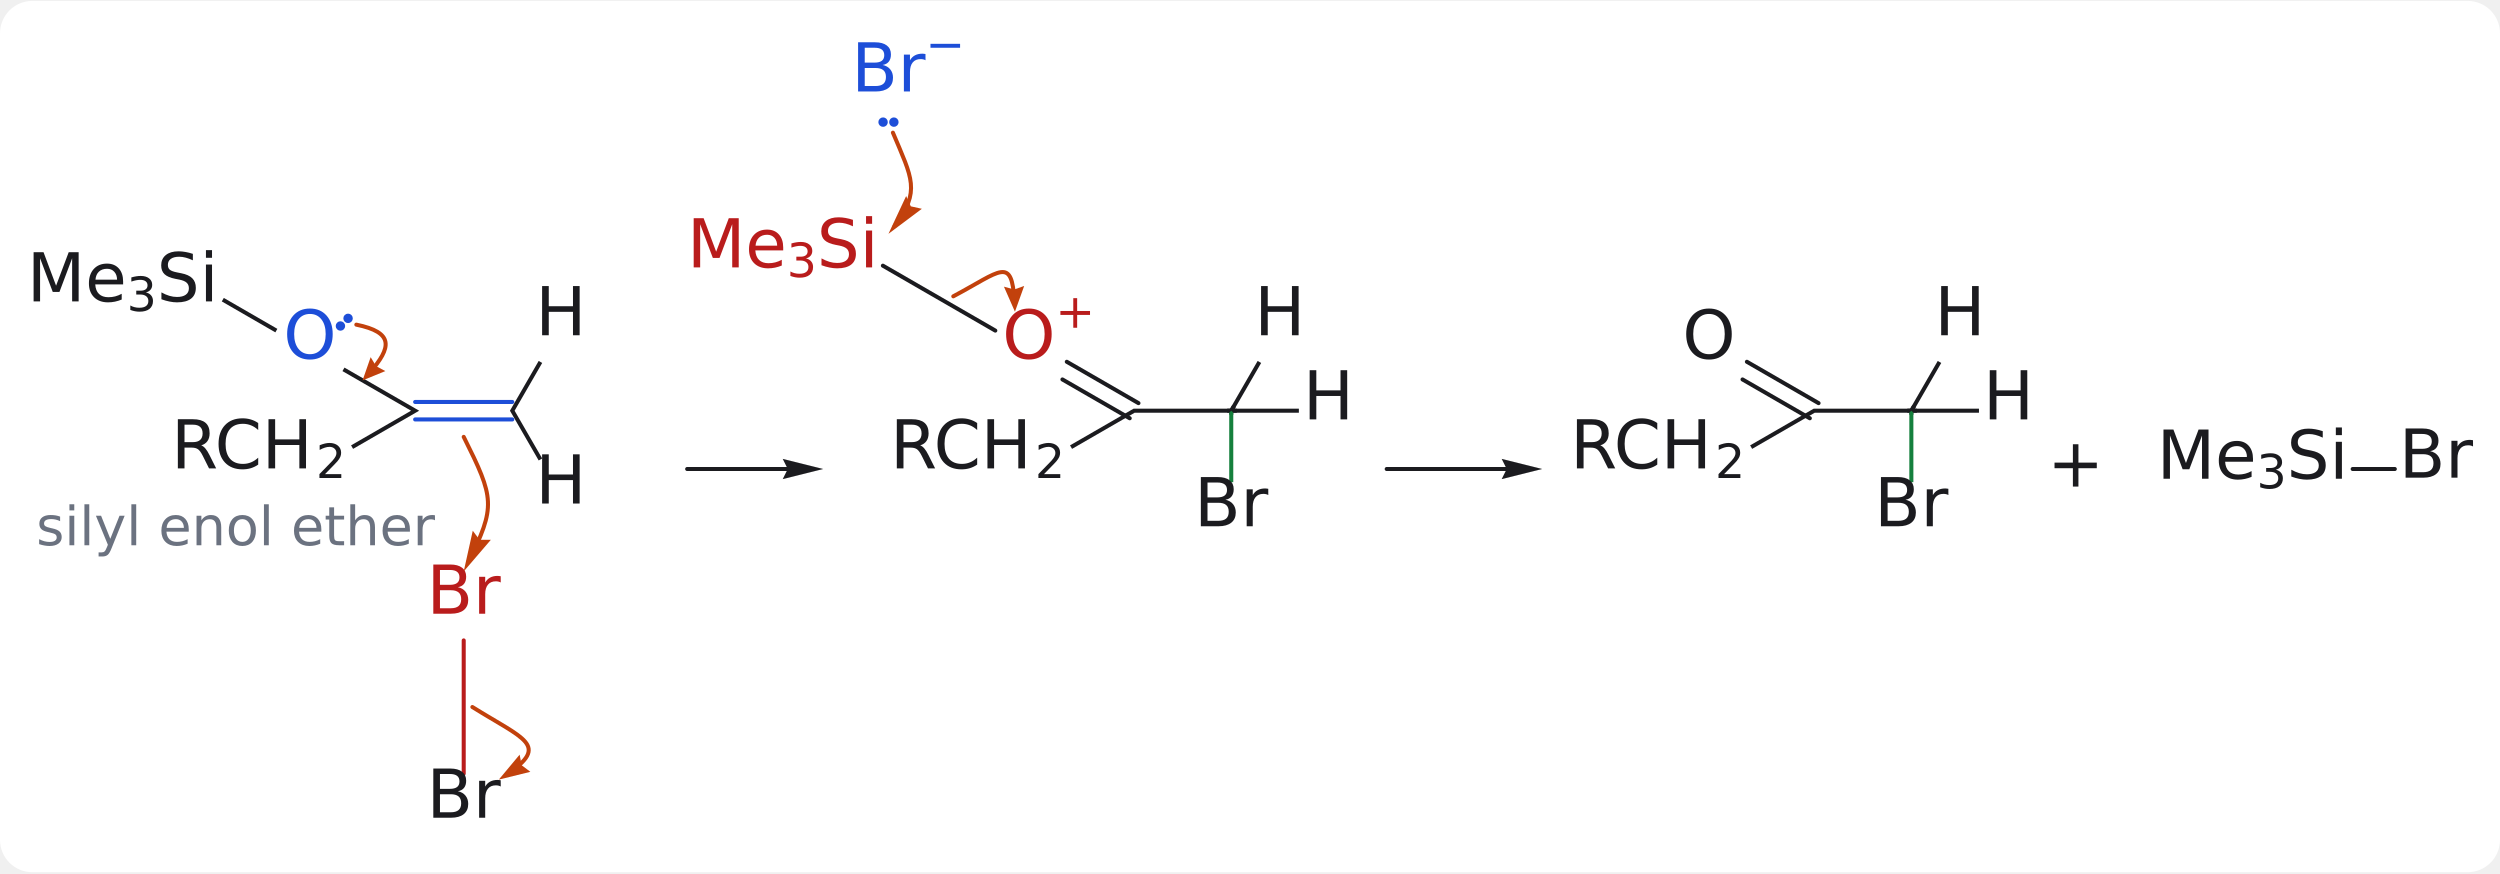
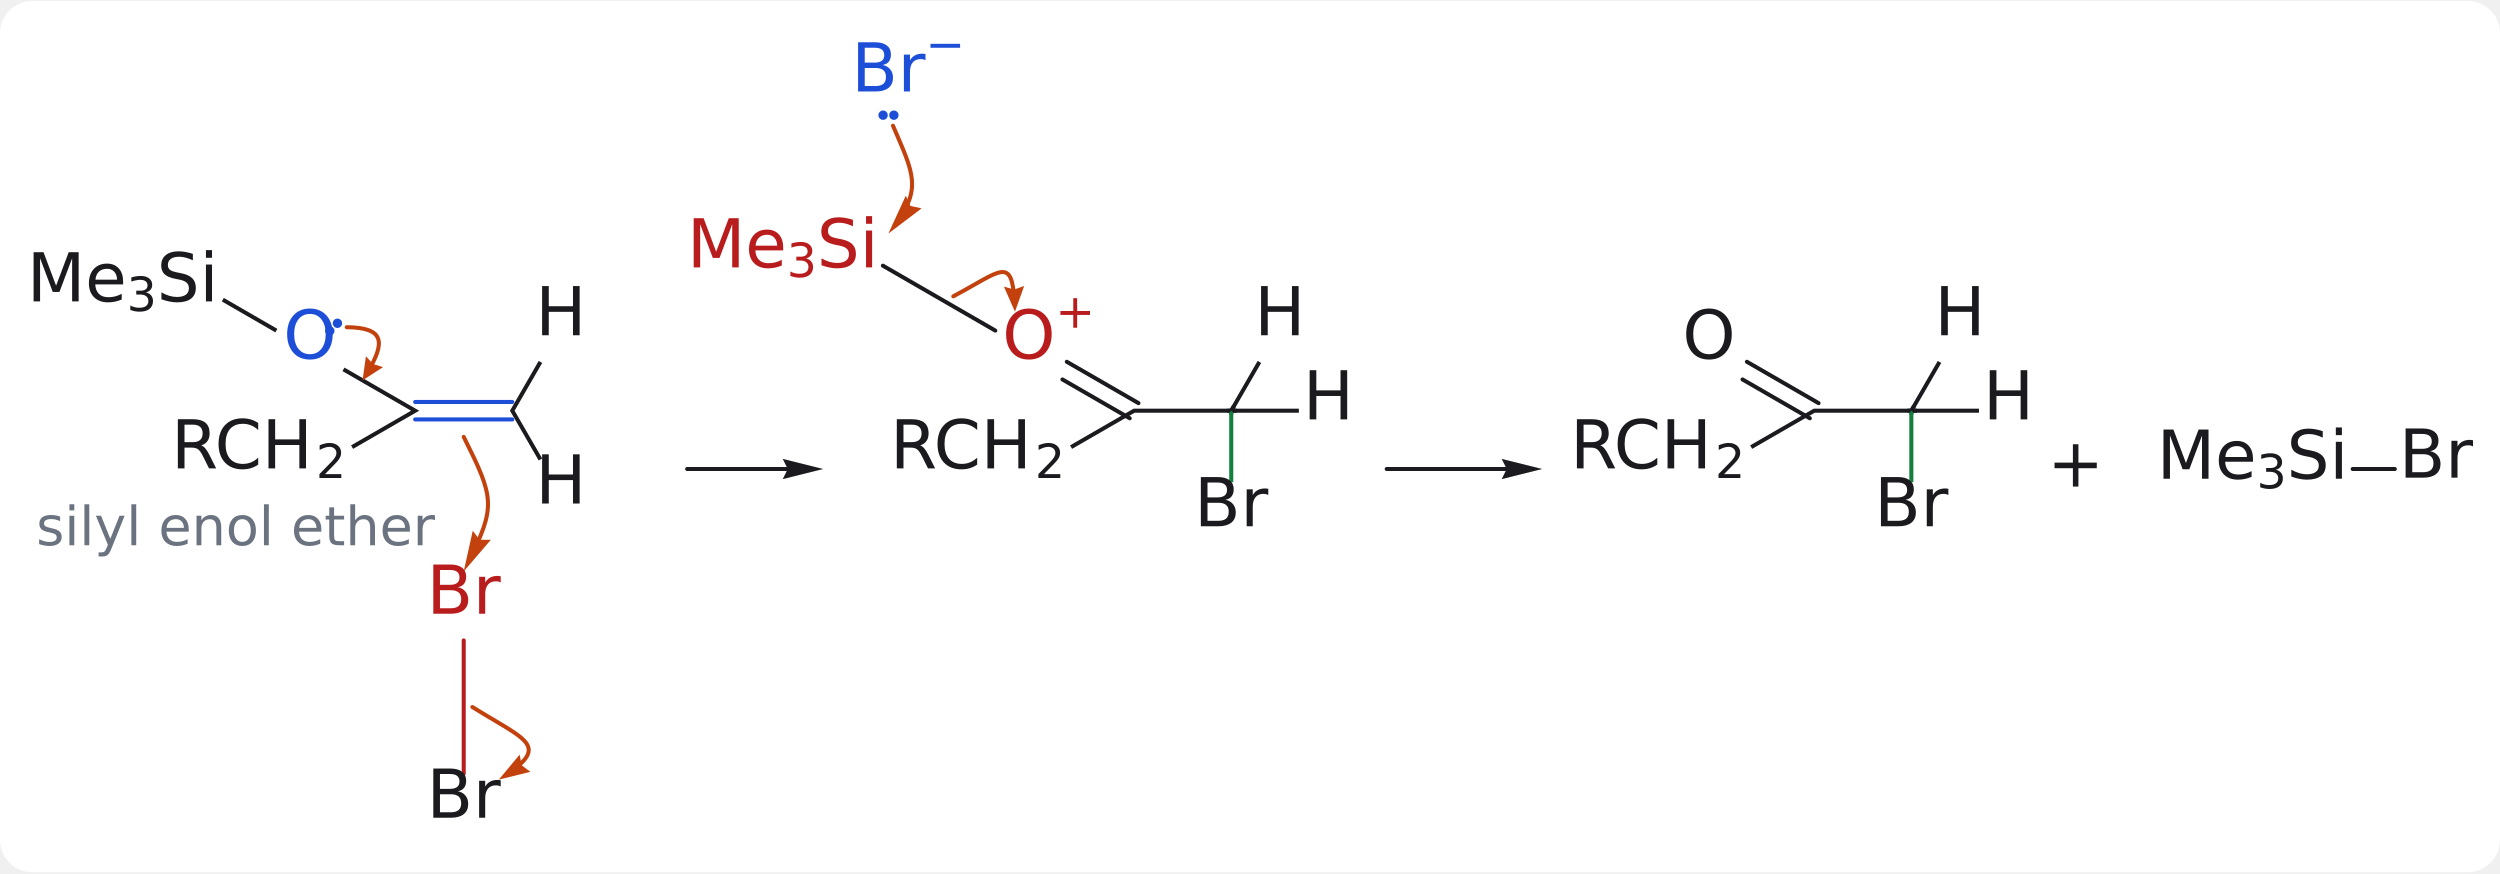
<svg xmlns="http://www.w3.org/2000/svg" viewBox="-179.455 -177.15 1080.722 376.658" width="670" height="234">
  <style>.c-ink.fill{fill:#1b1b1f}.c-ink.stroke{stroke:#1b1b1f}.c-arrow.fill{fill:#c2410c}.c-arrow.stroke{stroke:#c2410c}.c-nu.fill{fill:#1d4ed8}.c-nu.stroke{stroke:#1d4ed8}.c-el.fill{fill:#b91c1c}.c-el.stroke{stroke:#b91c1c}.c-good.fill{fill:#15803d}.c-good.stroke{stroke:#15803d}.c-muted.fill{fill:#6b7280}.c-muted.stroke{stroke:#6b7280}.card{fill:#ffffff}@media (prefers-color-scheme: dark){.c-ink.fill{fill:#e6e6ea}.c-ink.stroke{stroke:#e6e6ea}.c-arrow.fill{fill:#ff9f5a}.c-arrow.stroke{stroke:#ff9f5a}.c-nu.fill{fill:#8ab4ff}.c-nu.stroke{stroke:#8ab4ff}.c-el.fill{fill:#ff8a8a}.c-el.stroke{stroke:#ff8a8a}.c-good.fill{fill:#6ee7a0}.c-good.stroke{stroke:#6ee7a0}.c-muted.fill{fill:#9ca3af}.c-muted.stroke{stroke:#9ca3af}.card{fill:#1e1e1e}}</style>
  <rect class="card" x="-179.455" y="-177.150" width="1080.722" height="376.658" rx="14" />
  <path class="c-nu stroke" d="M0 -3.78 L42 -3.78 " fill="none" stroke-width="1.75" stroke-linecap="round" stroke-linejoin="round" />
  <path class="c-nu stroke" d="M0 3.78 L42 3.78 " fill="none" stroke-width="1.75" stroke-linecap="round" stroke-linejoin="round" />
  <path class="c-el stroke" d="M21 99.298 L21 156.902 " fill="none" stroke-width="1.75" stroke-linecap="round" stroke-linejoin="round" />
  <line class="c-ink stroke" x1="308.911" y1="3.274" x2="279.822" y2="-13.513" stroke-width="1.75" stroke-linecap="round" />
  <line class="c-ink stroke" x1="312.689" y1="-3.274" x2="281.711" y2="-21.152" stroke-width="1.75" stroke-linecap="round" />
  <line class="c-ink stroke" x1="250.806" y1="-34.628" x2="202.208" y2="-62.694" stroke-width="1.75" stroke-linecap="round" />
  <line class="c-ink stroke" x1="602.911" y1="3.274" x2="573.822" y2="-13.513" stroke-width="1.75" stroke-linecap="round" />
  <line class="c-ink stroke" x1="606.689" y1="-3.274" x2="575.711" y2="-21.152" stroke-width="1.75" stroke-linecap="round" />
  <line class="c-ink stroke" x1="837.584" y1="25.2" x2="855.795" y2="25.2" stroke-width="1.75" stroke-linecap="round" />
  <path class="c-ink fill stroke" d="M352.295 -0.875 L351.05 -0.875 L351.05 0.875 L351.925 0.875 L352.8 0 Z M351.925 0.875 L351.925 1.75 L353.675 1.75 L353.675 0.875 L352.8 0 Z M354.316 -0.875 L354.753 -1.633 L353.238 -2.508 L352.295 -0.875 L352.8 0 Z M353.675 0.875 L355.191 0.875 L355.191 -0.875 L354.316 -0.875 L352.8 0 Z " stroke-width="0" stroke-linecap="round" stroke-linejoin="round" />
  <path class="c-ink fill stroke" d="M646.295 -0.875 L645.05 -0.875 L645.05 0.875 L645.925 0.875 L646.8 0 Z M645.925 0.875 L645.925 1.75 L647.675 1.75 L647.675 0.875 L646.8 0 Z M648.316 -0.875 L648.753 -1.633 L647.238 -2.508 L646.295 -0.875 L646.8 0 Z M647.675 0.875 L649.191 0.875 L649.191 -0.875 L648.316 -0.875 L646.8 0 Z " stroke-width="0" stroke-linecap="round" stroke-linejoin="round" />
  <path class="c-ink fill stroke" d="M1.75 -0 L-30.541 -18.636 L-31.416 -17.12 L-1.75 0 Z M-1.75 0 L-27.692 14.978 L-26.817 16.493 L1.75 -0 Z M-59.556 -35.386 L-82.702 -48.752 L-83.578 -47.237 L-60.431 -33.87 Z M43.01 0 L54.925 -20.637 L53.41 -21.512 L40.99 -0 Z M40.99 0 L53.41 21.512 L54.925 20.637 L43.01 -0 Z M310.566 -0.875 L283.108 14.978 L283.983 16.493 L311.034 0.875 Z M311.034 0.875 L351.925 0.875 L352.8 0 L352.295 -0.875 L310.566 -0.875 Z M354.316 -0.875 L365.725 -20.637 L364.21 -21.512 L352.295 -0.875 L352.8 0 Z M353.675 0.875 L382.03 0.875 L382.03 -0.875 L354.316 -0.875 L352.8 0 Z M604.566 -0.875 L577.108 14.978 L577.983 16.493 L605.034 0.875 Z M605.034 0.875 L645.925 0.875 L646.8 0 L646.295 -0.875 L604.566 -0.875 Z M648.316 -0.875 L659.725 -20.637 L658.21 -21.512 L646.295 -0.875 L646.8 0 Z M647.675 0.875 L676.03 0.875 L676.03 -0.875 L648.316 -0.875 L646.8 0 Z " stroke-width="0" stroke-linecap="round" stroke-linejoin="round" />
  <path class="c-good fill stroke" d="M351.925 0.875 L351.925 30.902 L353.675 30.902 L353.675 0.875 L352.8 0 Z M645.925 0.875 L645.925 30.902 L647.675 30.902 L647.675 0.875 L646.8 0 Z " stroke-width="0" stroke-linecap="round" stroke-linejoin="round" />
-   <text class="c-nu fill" xml:space="preserve" x="-56.965" y="-42.706" font-family="DejaVu Sans" font-size="29.167" font-weight="normal" font-style="normal" text-decoration="none" dominant-baseline="text-before-edge">O</text>
-   <path class="c-nu fill stroke" d="M-31.462 -37.446 C-31.006 -36.99 -31.006 -36.252 -31.462 -35.796 C-31.917 -35.34 -32.656 -35.34 -33.112 -35.796 C-33.567 -36.252 -33.567 -36.99 -33.112 -37.446 C-32.656 -37.901 -31.917 -37.901 -31.462 -37.446 Z " stroke-width="1.75" stroke-linecap="round" stroke-linejoin="round" />
-   <path class="c-nu fill stroke" d="M-28.162 -40.746 C-27.706 -40.29 -27.706 -39.551 -28.162 -39.096 C-28.617 -38.64 -29.356 -38.64 -29.812 -39.096 C-30.267 -39.551 -30.267 -40.29 -29.812 -40.746 C-29.356 -41.201 -28.617 -41.201 -28.162 -40.746 Z " stroke-width="1.75" stroke-linecap="round" stroke-linejoin="round" />
-   <text class="c-ink fill" xml:space="preserve" x="-105.43" y="4.75" font-family="DejaVu Sans" font-size="29.167" font-weight="normal" font-style="normal" text-decoration="none" dominant-baseline="text-before-edge">RCH</text>
-   <text class="c-ink fill" xml:space="preserve" x="-42.867" y="14.959" font-family="DejaVu Sans" font-size="20.417" font-weight="normal" font-style="normal" text-decoration="none" dominant-baseline="text-before-edge">2</text>
-   <text class="c-ink fill" xml:space="preserve" x="-167.789" y="-67.443" font-family="DejaVu Sans" font-size="29.167" font-weight="normal" font-style="normal" text-decoration="none" dominant-baseline="text-before-edge">Me</text>
-   <text class="c-ink fill" xml:space="preserve" x="-124.679" y="-57.235" font-family="DejaVu Sans" font-size="20.417" font-weight="normal" font-style="normal" text-decoration="none" dominant-baseline="text-before-edge">3</text>
-   <text class="c-ink fill" xml:space="preserve" x="-111.69" y="-67.443" font-family="DejaVu Sans" font-size="29.167" font-weight="normal" font-style="normal" text-decoration="none" dominant-baseline="text-before-edge">Si</text>
-   <text class="c-ink fill" xml:space="preserve" x="52.034" y="-52.814" font-family="DejaVu Sans" font-size="29.167" font-weight="normal" font-style="normal" text-decoration="none" dominant-baseline="text-before-edge">H</text>
-   <text class="c-ink fill" xml:space="preserve" x="52.034" y="19.93" font-family="DejaVu Sans" font-size="29.167" font-weight="normal" font-style="normal" text-decoration="none" dominant-baseline="text-before-edge">H</text>
-   <text class="c-el fill" xml:space="preserve" x="5" y="67.558" font-family="DejaVu Sans" font-size="29.167" font-weight="normal" font-style="normal" text-decoration="none" dominant-baseline="text-before-edge">Br</text>
-   <text class="c-ink fill" xml:space="preserve" x="5" y="155.758" font-family="DejaVu Sans" font-size="29.167" font-weight="normal" font-style="normal" text-decoration="none" dominant-baseline="text-before-edge">Br</text>
-   <text class="c-el fill" xml:space="preserve" x="253.835" y="-42.706" font-family="DejaVu Sans" font-size="29.167" font-weight="normal" font-style="normal" text-decoration="none" dominant-baseline="text-before-edge">O</text>
-   <text class="c-el fill" xml:space="preserve" x="276.793" y="-49.998" font-family="DejaVu Sans" font-size="20.417" font-weight="normal" font-style="normal" text-decoration="none" dominant-baseline="text-before-edge">+</text>
-   <text class="c-ink fill" xml:space="preserve" x="205.37" y="4.75" font-family="DejaVu Sans" font-size="29.167" font-weight="normal" font-style="normal" text-decoration="none" dominant-baseline="text-before-edge">RCH</text>
-   <text class="c-ink fill" xml:space="preserve" x="267.933" y="14.959" font-family="DejaVu Sans" font-size="20.417" font-weight="normal" font-style="normal" text-decoration="none" dominant-baseline="text-before-edge">2</text>
-   <text class="c-el fill" xml:space="preserve" x="117.559" y="-82.143" font-family="DejaVu Sans" font-size="29.167" font-weight="normal" font-style="normal" text-decoration="none" dominant-baseline="text-before-edge">Me</text>
-   <text class="c-el fill" xml:space="preserve" x="160.669" y="-71.935" font-family="DejaVu Sans" font-size="20.417" font-weight="normal" font-style="normal" text-decoration="none" dominant-baseline="text-before-edge">3</text>
-   <text class="c-el fill" xml:space="preserve" x="173.658" y="-82.143" font-family="DejaVu Sans" font-size="29.167" font-weight="normal" font-style="normal" text-decoration="none" dominant-baseline="text-before-edge">Si</text>
-   <text class="c-ink fill" xml:space="preserve" x="336.8" y="29.758" font-family="DejaVu Sans" font-size="29.167" font-weight="normal" font-style="normal" text-decoration="none" dominant-baseline="text-before-edge">Br</text>
-   <text class="c-ink fill" xml:space="preserve" x="362.834" y="-52.814" font-family="DejaVu Sans" font-size="29.167" font-weight="normal" font-style="normal" text-decoration="none" dominant-baseline="text-before-edge">H</text>
-   <text class="c-ink fill" xml:space="preserve" x="383.834" y="-16.442" font-family="DejaVu Sans" font-size="29.167" font-weight="normal" font-style="normal" text-decoration="none" dominant-baseline="text-before-edge">H</text>
-   <text class="c-nu fill" xml:space="preserve" x="188.624" y="-158.192" font-family="DejaVu Sans" font-size="29.167" font-weight="normal" font-style="normal" text-decoration="none" dominant-baseline="text-before-edge">Br</text>
-   <text class="c-nu fill" xml:space="preserve" x="220.624" y="-165.484" font-family="DejaVu Sans" font-size="20.417" font-weight="normal" font-style="normal" text-decoration="none" dominant-baseline="text-before-edge">−</text>
-   <path class="c-nu fill stroke" d="M205.791 -124.75 C205.791 -125.394 206.313 -125.917 206.957 -125.917 C207.602 -125.917 208.124 -125.394 208.124 -124.75 C208.124 -124.106 207.602 -123.583 206.957 -123.583 C206.313 -123.583 205.791 -124.106 205.791 -124.75 Z " stroke-width="1.75" stroke-linecap="round" stroke-linejoin="round" />
-   <path class="c-nu fill stroke" d="M201.124 -124.75 C201.124 -125.394 201.646 -125.917 202.291 -125.917 C202.935 -125.917 203.457 -125.394 203.457 -124.75 C203.457 -124.106 202.935 -123.583 202.291 -123.583 C201.646 -123.583 201.124 -124.106 201.124 -124.75 Z " stroke-width="1.75" stroke-linecap="round" stroke-linejoin="round" />
-   <text class="c-ink fill" xml:space="preserve" x="547.835" y="-42.706" font-family="DejaVu Sans" font-size="29.167" font-weight="normal" font-style="normal" text-decoration="none" dominant-baseline="text-before-edge">O</text>
-   <text class="c-ink fill" xml:space="preserve" x="499.37" y="4.75" font-family="DejaVu Sans" font-size="29.167" font-weight="normal" font-style="normal" text-decoration="none" dominant-baseline="text-before-edge">RCH</text>
-   <text class="c-ink fill" xml:space="preserve" x="561.933" y="14.959" font-family="DejaVu Sans" font-size="20.417" font-weight="normal" font-style="normal" text-decoration="none" dominant-baseline="text-before-edge">2</text>
-   <text class="c-ink fill" xml:space="preserve" x="630.8" y="29.758" font-family="DejaVu Sans" font-size="29.167" font-weight="normal" font-style="normal" text-decoration="none" dominant-baseline="text-before-edge">Br</text>
-   <text class="c-ink fill" xml:space="preserve" x="656.834" y="-52.814" font-family="DejaVu Sans" font-size="29.167" font-weight="normal" font-style="normal" text-decoration="none" dominant-baseline="text-before-edge">H</text>
-   <text class="c-ink fill" xml:space="preserve" x="677.834" y="-16.442" font-family="DejaVu Sans" font-size="29.167" font-weight="normal" font-style="normal" text-decoration="none" dominant-baseline="text-before-edge">H</text>
-   <text class="c-ink fill" xml:space="preserve" x="857.6" y="8.758" font-family="DejaVu Sans" font-size="29.167" font-weight="normal" font-style="normal" text-decoration="none" dominant-baseline="text-before-edge">Br</text>
-   <text class="c-ink fill" xml:space="preserve" x="752.935" y="9.207" font-family="DejaVu Sans" font-size="29.167" font-weight="normal" font-style="normal" text-decoration="none" dominant-baseline="text-before-edge">Me</text>
-   <text class="c-ink fill" xml:space="preserve" x="796.045" y="19.415" font-family="DejaVu Sans" font-size="20.417" font-weight="normal" font-style="normal" text-decoration="none" dominant-baseline="text-before-edge">3</text>
-   <text class="c-ink fill" xml:space="preserve" x="809.034" y="9.207" font-family="DejaVu Sans" font-size="29.167" font-weight="normal" font-style="normal" text-decoration="none" dominant-baseline="text-before-edge">Si</text>
+   <text class="c-nu fill" xml:space="preserve" x="-56.965" y="-42.706" font-family="DejaVu Sans, Noto Sans CJK KR, Noto Sans CJK JP, sans-serif" font-size="29.167" font-weight="normal" font-style="normal" text-decoration="none" dominant-baseline="text-before-edge">O</text>
+   <path class="c-nu fill stroke" d="M-36.058 -35.325 C-35.602 -34.869 -35.602 -34.13 -36.058 -33.675 C-36.514 -33.219 -37.252 -33.219 -37.708 -33.675 C-38.163 -34.13 -38.163 -34.869 -37.708 -35.325 C-37.252 -35.78 -36.514 -35.78 -36.058 -35.325 Z " stroke-width="1.75" stroke-linecap="round" stroke-linejoin="round" />
+   <path class="c-nu fill stroke" d="M-32.758 -38.624 C-32.302 -38.169 -32.302 -37.43 -32.758 -36.974 C-33.214 -36.519 -33.952 -36.519 -34.408 -36.974 C-34.864 -37.43 -34.864 -38.169 -34.408 -38.624 C-33.952 -39.08 -33.214 -39.08 -32.758 -38.624 Z " stroke-width="1.75" stroke-linecap="round" stroke-linejoin="round" />
+   <text class="c-ink fill" xml:space="preserve" x="-105.43" y="4.75" font-family="DejaVu Sans, Noto Sans CJK KR, Noto Sans CJK JP, sans-serif" font-size="29.167" font-weight="normal" font-style="normal" text-decoration="none" dominant-baseline="text-before-edge">RCH</text>
+   <text class="c-ink fill" xml:space="preserve" x="-42.867" y="14.959" font-family="DejaVu Sans, Noto Sans CJK KR, Noto Sans CJK JP, sans-serif" font-size="20.417" font-weight="normal" font-style="normal" text-decoration="none" dominant-baseline="text-before-edge">2</text>
+   <text class="c-ink fill" xml:space="preserve" x="-167.789" y="-67.443" font-family="DejaVu Sans, Noto Sans CJK KR, Noto Sans CJK JP, sans-serif" font-size="29.167" font-weight="normal" font-style="normal" text-decoration="none" dominant-baseline="text-before-edge">Me</text>
+   <text class="c-ink fill" xml:space="preserve" x="-124.679" y="-57.235" font-family="DejaVu Sans, Noto Sans CJK KR, Noto Sans CJK JP, sans-serif" font-size="20.417" font-weight="normal" font-style="normal" text-decoration="none" dominant-baseline="text-before-edge">3</text>
+   <text class="c-ink fill" xml:space="preserve" x="-111.69" y="-67.443" font-family="DejaVu Sans, Noto Sans CJK KR, Noto Sans CJK JP, sans-serif" font-size="29.167" font-weight="normal" font-style="normal" text-decoration="none" dominant-baseline="text-before-edge">Si</text>
+   <text class="c-ink fill" xml:space="preserve" x="52.034" y="-52.814" font-family="DejaVu Sans, Noto Sans CJK KR, Noto Sans CJK JP, sans-serif" font-size="29.167" font-weight="normal" font-style="normal" text-decoration="none" dominant-baseline="text-before-edge">H</text>
+   <text class="c-ink fill" xml:space="preserve" x="52.034" y="19.93" font-family="DejaVu Sans, Noto Sans CJK KR, Noto Sans CJK JP, sans-serif" font-size="29.167" font-weight="normal" font-style="normal" text-decoration="none" dominant-baseline="text-before-edge">H</text>
+   <text class="c-el fill" xml:space="preserve" x="5" y="67.558" font-family="DejaVu Sans, Noto Sans CJK KR, Noto Sans CJK JP, sans-serif" font-size="29.167" font-weight="normal" font-style="normal" text-decoration="none" dominant-baseline="text-before-edge">Br</text>
+   <text class="c-ink fill" xml:space="preserve" x="5" y="155.758" font-family="DejaVu Sans, Noto Sans CJK KR, Noto Sans CJK JP, sans-serif" font-size="29.167" font-weight="normal" font-style="normal" text-decoration="none" dominant-baseline="text-before-edge">Br</text>
+   <text class="c-el fill" xml:space="preserve" x="253.835" y="-42.706" font-family="DejaVu Sans, Noto Sans CJK KR, Noto Sans CJK JP, sans-serif" font-size="29.167" font-weight="normal" font-style="normal" text-decoration="none" dominant-baseline="text-before-edge">O</text>
+   <text class="c-el fill" xml:space="preserve" x="276.793" y="-49.998" font-family="DejaVu Sans, Noto Sans CJK KR, Noto Sans CJK JP, sans-serif" font-size="20.417" font-weight="normal" font-style="normal" text-decoration="none" dominant-baseline="text-before-edge">+</text>
+   <text class="c-ink fill" xml:space="preserve" x="205.37" y="4.75" font-family="DejaVu Sans, Noto Sans CJK KR, Noto Sans CJK JP, sans-serif" font-size="29.167" font-weight="normal" font-style="normal" text-decoration="none" dominant-baseline="text-before-edge">RCH</text>
+   <text class="c-ink fill" xml:space="preserve" x="267.933" y="14.959" font-family="DejaVu Sans, Noto Sans CJK KR, Noto Sans CJK JP, sans-serif" font-size="20.417" font-weight="normal" font-style="normal" text-decoration="none" dominant-baseline="text-before-edge">2</text>
+   <text class="c-el fill" xml:space="preserve" x="117.559" y="-82.143" font-family="DejaVu Sans, Noto Sans CJK KR, Noto Sans CJK JP, sans-serif" font-size="29.167" font-weight="normal" font-style="normal" text-decoration="none" dominant-baseline="text-before-edge">Me</text>
+   <text class="c-el fill" xml:space="preserve" x="160.669" y="-71.935" font-family="DejaVu Sans, Noto Sans CJK KR, Noto Sans CJK JP, sans-serif" font-size="20.417" font-weight="normal" font-style="normal" text-decoration="none" dominant-baseline="text-before-edge">3</text>
+   <text class="c-el fill" xml:space="preserve" x="173.658" y="-82.143" font-family="DejaVu Sans, Noto Sans CJK KR, Noto Sans CJK JP, sans-serif" font-size="29.167" font-weight="normal" font-style="normal" text-decoration="none" dominant-baseline="text-before-edge">Si</text>
+   <text class="c-ink fill" xml:space="preserve" x="336.8" y="29.758" font-family="DejaVu Sans, Noto Sans CJK KR, Noto Sans CJK JP, sans-serif" font-size="29.167" font-weight="normal" font-style="normal" text-decoration="none" dominant-baseline="text-before-edge">Br</text>
+   <text class="c-ink fill" xml:space="preserve" x="362.834" y="-52.814" font-family="DejaVu Sans, Noto Sans CJK KR, Noto Sans CJK JP, sans-serif" font-size="29.167" font-weight="normal" font-style="normal" text-decoration="none" dominant-baseline="text-before-edge">H</text>
+   <text class="c-ink fill" xml:space="preserve" x="383.834" y="-16.442" font-family="DejaVu Sans, Noto Sans CJK KR, Noto Sans CJK JP, sans-serif" font-size="29.167" font-weight="normal" font-style="normal" text-decoration="none" dominant-baseline="text-before-edge">H</text>
+   <text class="c-nu fill" xml:space="preserve" x="188.624" y="-158.192" font-family="DejaVu Sans, Noto Sans CJK KR, Noto Sans CJK JP, sans-serif" font-size="29.167" font-weight="normal" font-style="normal" text-decoration="none" dominant-baseline="text-before-edge">Br</text>
+   <text class="c-nu fill" xml:space="preserve" x="220.624" y="-165.484" font-family="DejaVu Sans, Noto Sans CJK KR, Noto Sans CJK JP, sans-serif" font-size="20.417" font-weight="normal" font-style="normal" text-decoration="none" dominant-baseline="text-before-edge">−</text>
+   <path class="c-nu fill stroke" d="M205.791 -127.75 C205.791 -128.394 206.313 -128.917 206.957 -128.917 C207.602 -128.917 208.124 -128.394 208.124 -127.75 C208.124 -127.106 207.602 -126.583 206.957 -126.583 C206.313 -126.583 205.791 -127.106 205.791 -127.75 Z " stroke-width="1.75" stroke-linecap="round" stroke-linejoin="round" />
+   <path class="c-nu fill stroke" d="M201.124 -127.75 C201.124 -128.394 201.646 -128.917 202.291 -128.917 C202.935 -128.917 203.457 -128.394 203.457 -127.75 C203.457 -127.106 202.935 -126.583 202.291 -126.583 C201.646 -126.583 201.124 -127.106 201.124 -127.75 Z " stroke-width="1.75" stroke-linecap="round" stroke-linejoin="round" />
+   <text class="c-ink fill" xml:space="preserve" x="547.835" y="-42.706" font-family="DejaVu Sans, Noto Sans CJK KR, Noto Sans CJK JP, sans-serif" font-size="29.167" font-weight="normal" font-style="normal" text-decoration="none" dominant-baseline="text-before-edge">O</text>
+   <text class="c-ink fill" xml:space="preserve" x="499.37" y="4.75" font-family="DejaVu Sans, Noto Sans CJK KR, Noto Sans CJK JP, sans-serif" font-size="29.167" font-weight="normal" font-style="normal" text-decoration="none" dominant-baseline="text-before-edge">RCH</text>
+   <text class="c-ink fill" xml:space="preserve" x="561.933" y="14.959" font-family="DejaVu Sans, Noto Sans CJK KR, Noto Sans CJK JP, sans-serif" font-size="20.417" font-weight="normal" font-style="normal" text-decoration="none" dominant-baseline="text-before-edge">2</text>
+   <text class="c-ink fill" xml:space="preserve" x="630.8" y="29.758" font-family="DejaVu Sans, Noto Sans CJK KR, Noto Sans CJK JP, sans-serif" font-size="29.167" font-weight="normal" font-style="normal" text-decoration="none" dominant-baseline="text-before-edge">Br</text>
+   <text class="c-ink fill" xml:space="preserve" x="656.834" y="-52.814" font-family="DejaVu Sans, Noto Sans CJK KR, Noto Sans CJK JP, sans-serif" font-size="29.167" font-weight="normal" font-style="normal" text-decoration="none" dominant-baseline="text-before-edge">H</text>
+   <text class="c-ink fill" xml:space="preserve" x="677.834" y="-16.442" font-family="DejaVu Sans, Noto Sans CJK KR, Noto Sans CJK JP, sans-serif" font-size="29.167" font-weight="normal" font-style="normal" text-decoration="none" dominant-baseline="text-before-edge">H</text>
+   <text class="c-ink fill" xml:space="preserve" x="857.6" y="8.758" font-family="DejaVu Sans, Noto Sans CJK KR, Noto Sans CJK JP, sans-serif" font-size="29.167" font-weight="normal" font-style="normal" text-decoration="none" dominant-baseline="text-before-edge">Br</text>
+   <text class="c-ink fill" xml:space="preserve" x="752.935" y="9.207" font-family="DejaVu Sans, Noto Sans CJK KR, Noto Sans CJK JP, sans-serif" font-size="29.167" font-weight="normal" font-style="normal" text-decoration="none" dominant-baseline="text-before-edge">Me</text>
+   <text class="c-ink fill" xml:space="preserve" x="796.045" y="19.415" font-family="DejaVu Sans, Noto Sans CJK KR, Noto Sans CJK JP, sans-serif" font-size="20.417" font-weight="normal" font-style="normal" text-decoration="none" dominant-baseline="text-before-edge">3</text>
+   <text class="c-ink fill" xml:space="preserve" x="809.034" y="9.207" font-family="DejaVu Sans, Noto Sans CJK KR, Noto Sans CJK JP, sans-serif" font-size="29.167" font-weight="normal" font-style="normal" text-decoration="none" dominant-baseline="text-before-edge">Si</text>
  <path class="c-ink stroke" d="M117.6 25.2 L172.025 25.2 " fill="none" stroke-width="1.75" stroke-linecap="round" stroke-linejoin="round" />
  <path class="c-ink fill stroke" d="M176.4 25.2 L158.9 20.825 L161.088 25.2 L158.9 29.575 Z " stroke-width="0" stroke-linecap="round" stroke-linejoin="round" />
  <path class="c-ink stroke" d="M420 25.2 L482.825 25.2 " fill="none" stroke-width="1.75" stroke-linecap="round" stroke-linejoin="round" />
  <path class="c-ink fill stroke" d="M487.2 25.2 L469.7 20.825 L471.887 25.2 L469.7 29.575 Z " stroke-width="0" stroke-linecap="round" stroke-linejoin="round" />
-   <path class="c-arrow stroke" d="M-25.419 -37.2 C-9.188 -33.869 -9.968 -27.459 -19.765 -16.329 " fill="none" stroke-width="1.75" stroke-linecap="round" stroke-linejoin="round" />
-   <path class="c-arrow fill stroke" d="M-22.722 -13.104 L-12.873 -17.13 L-16.882 -19.261 L-19.222 -23.151 Z " stroke-width="0" stroke-linecap="round" stroke-linejoin="round" />
+   <path class="c-arrow stroke" d="M-29.558 -36.094 C-13.098 -35.934 -12.95 -29.541 -20.432 -16.832 " fill="none" stroke-width="1.75" stroke-linecap="round" stroke-linejoin="round" />
+   <path class="c-arrow fill stroke" d="M-22.722 -13.104 L-13.882 -18.853 L-18.218 -20.188 L-21.266 -23.547 Z " stroke-width="0" stroke-linecap="round" stroke-linejoin="round" />
  <path class="c-arrow stroke" d="M21 11.31 C34.317 37.944 34.967 41.219 22.949 65.574 " fill="none" stroke-width="1.75" stroke-linecap="round" stroke-linejoin="round" />
  <path class="c-arrow fill stroke" d="M21 69.494 L32.739 55.798 L27.848 55.798 L24.913 51.885 Z " stroke-width="0" stroke-linecap="round" stroke-linejoin="round" />
  <path class="c-arrow stroke" d="M24.75 128.1 C46.936 141.966 58.352 144.509 39.837 157.09 " fill="none" stroke-width="1.75" stroke-linecap="round" stroke-linejoin="round" />
  <path class="c-arrow fill stroke" d="M36.166 159.474 L49.81 156.106 L46.075 153.281 L45.172 148.686 Z " stroke-width="0" stroke-linecap="round" stroke-linejoin="round" />
-   <path class="c-arrow stroke" d="M206.541 -120.19 C214.859 -100.41 218.617 -95.028 207.314 -79.916 " fill="none" stroke-width="1.75" stroke-linecap="round" stroke-linejoin="round" />
-   <path class="c-arrow fill stroke" d="M204.617 -76.47 L219.053 -87.286 L214.279 -88.35 L212.265 -92.807 Z " stroke-width="0" stroke-linecap="round" stroke-linejoin="round" />
+   <path class="c-arrow stroke" d="M206.578 -123.19 C215.489 -102.398 219.208 -96.192 207.247 -80.022 " fill="none" stroke-width="1.75" stroke-linecap="round" stroke-linejoin="round" />
+   <path class="c-arrow fill stroke" d="M204.572 -76.559 L218.933 -87.474 L214.152 -88.504 L212.107 -92.948 Z " stroke-width="0" stroke-linecap="round" stroke-linejoin="round" />
  <path class="c-arrow stroke" d="M232.644 -49.447 C253.402 -60.479 257.887 -67.009 259.09 -47.166 " fill="none" stroke-width="1.75" stroke-linecap="round" stroke-linejoin="round" />
  <path class="c-arrow fill stroke" d="M259.292 -42.794 L263.282 -53.926 L258.957 -52.401 L254.537 -53.621 Z " stroke-width="0" stroke-linecap="round" stroke-linejoin="round" />
-   <text class="c-muted fill" xml:space="preserve" x="-163.8" y="42" font-family="DejaVu Sans" font-size="23.333" font-weight="normal" font-style="normal" text-decoration="none" dominant-baseline="text-before-edge">silyl enol ether</text>
-   <text class="c-ink fill" xml:space="preserve" x="705.6" y="12.6" font-family="DejaVu Sans" font-size="29.167" font-weight="normal" font-style="normal" text-decoration="none" dominant-baseline="text-before-edge">+</text>
+   <text class="c-muted fill" xml:space="preserve" x="-163.8" y="42" font-family="DejaVu Sans, Noto Sans CJK KR, Noto Sans CJK JP, sans-serif" font-size="23.333" font-weight="normal" font-style="normal" text-decoration="none" dominant-baseline="text-before-edge">silyl enol ether</text>
+   <text class="c-ink fill" xml:space="preserve" x="705.6" y="12.6" font-family="DejaVu Sans, Noto Sans CJK KR, Noto Sans CJK JP, sans-serif" font-size="29.167" font-weight="normal" font-style="normal" text-decoration="none" dominant-baseline="text-before-edge">+</text>
</svg>
